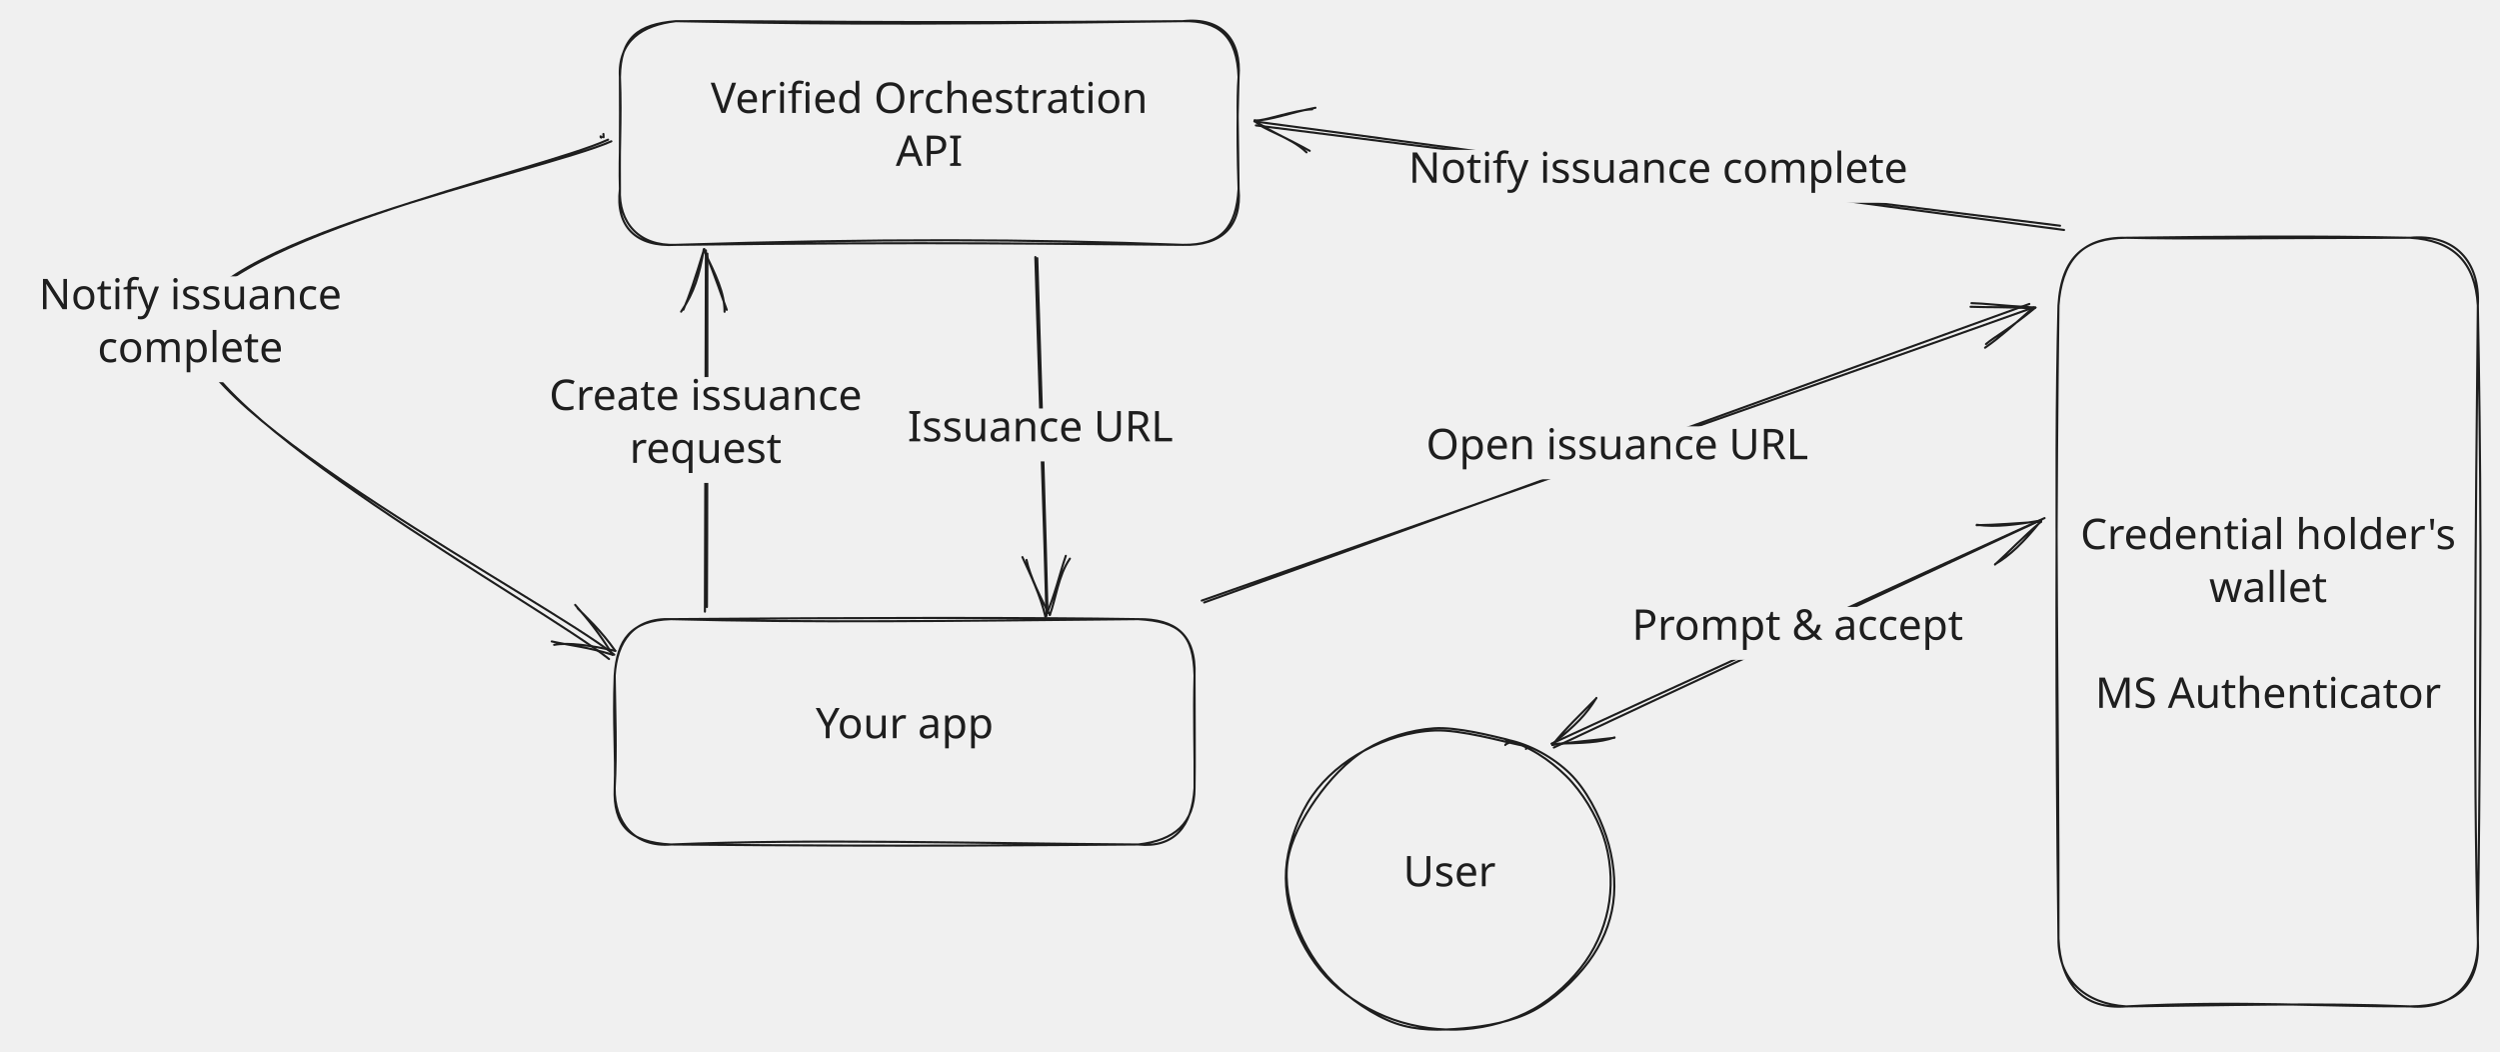
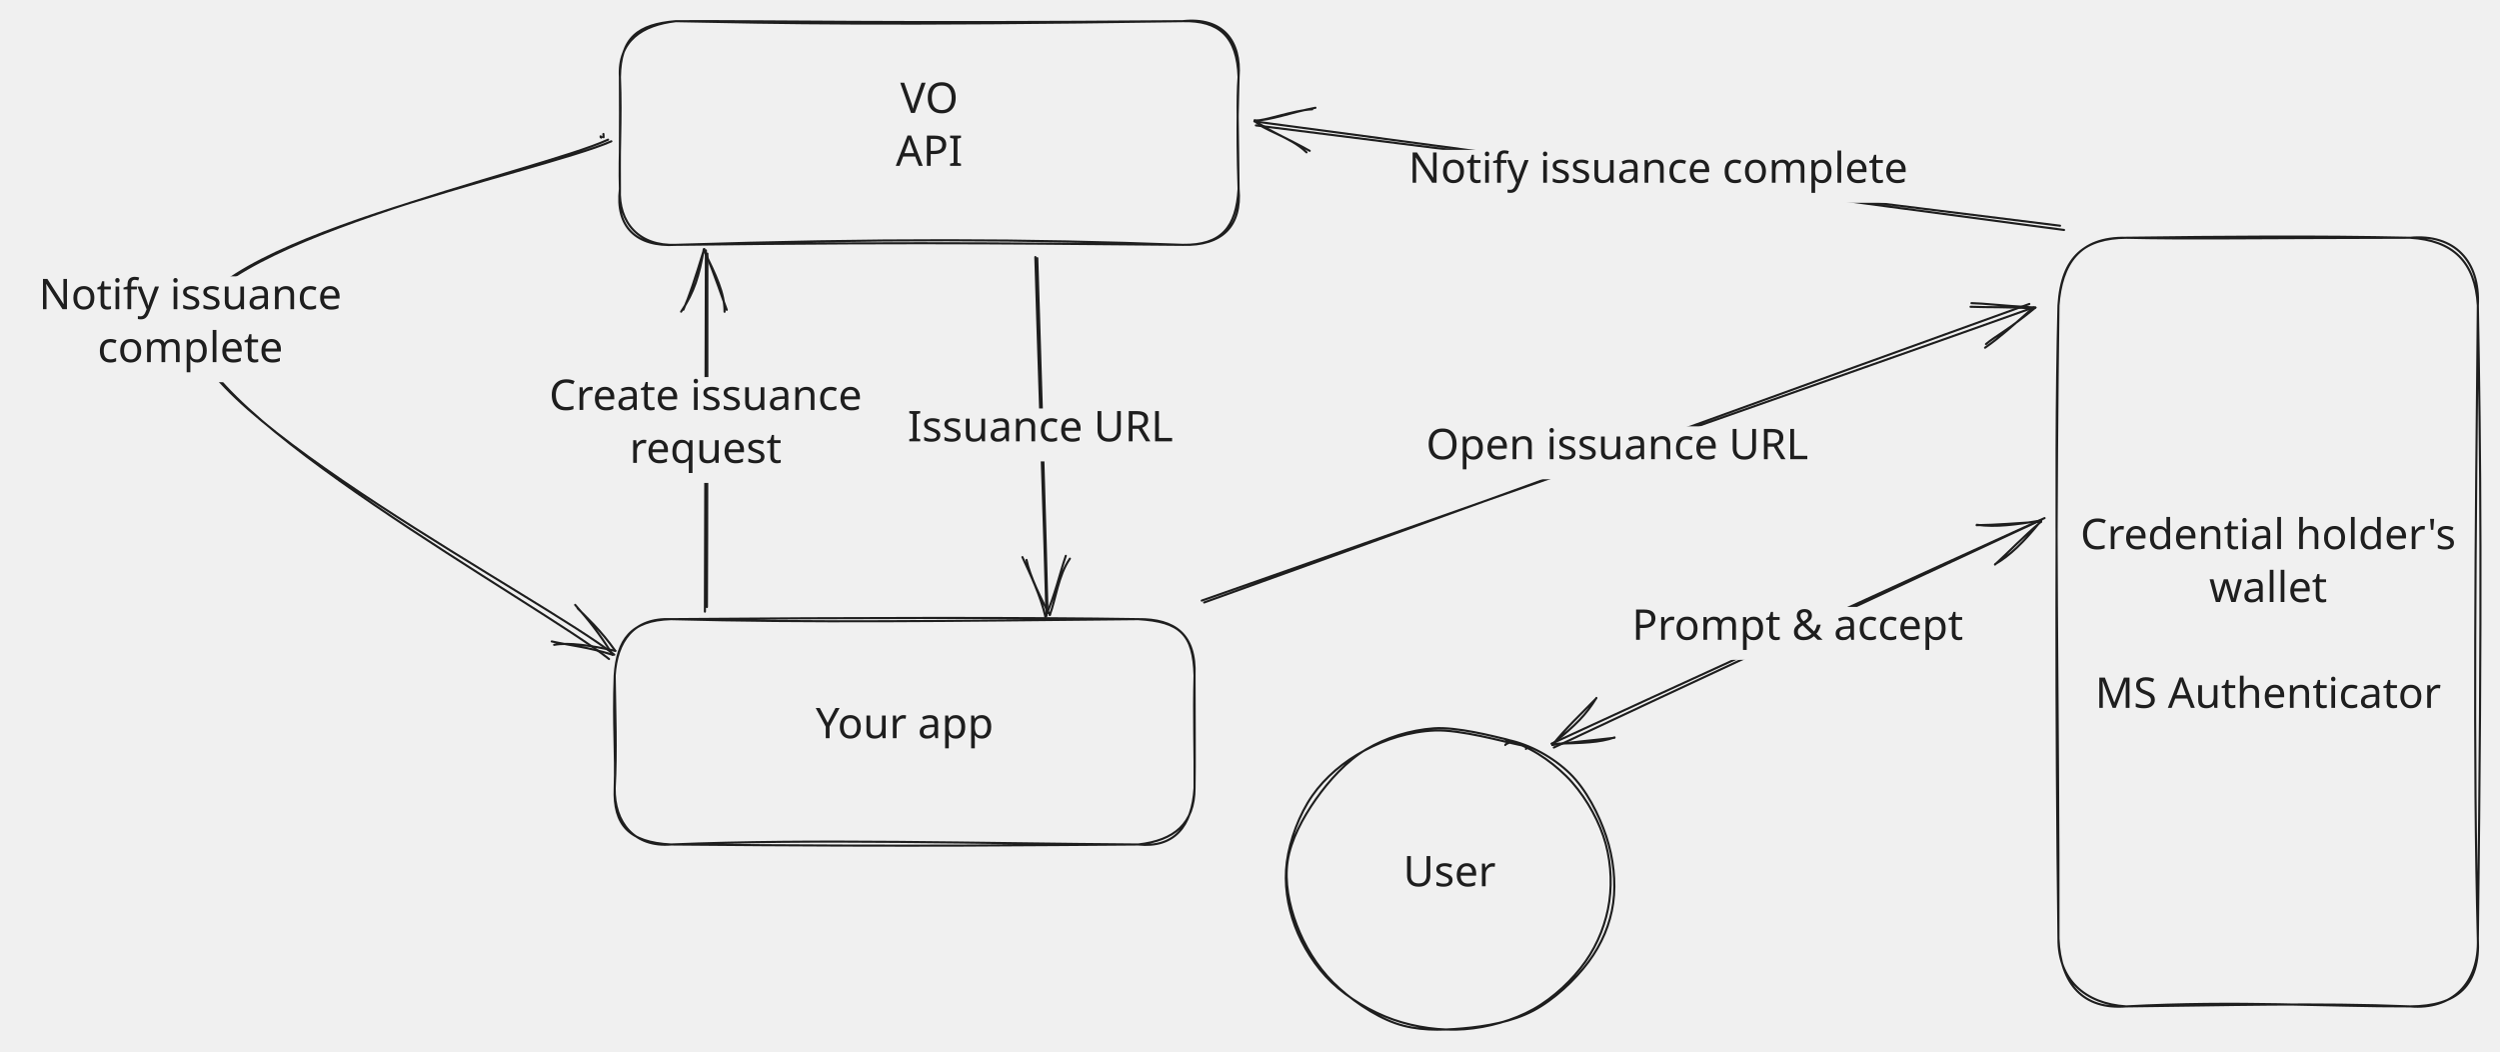
<svg xmlns="http://www.w3.org/2000/svg" version="1.1" viewBox="0 0 1180.953 496.781" width="1180.953" height="496.781">
  <defs>
    <style class="style-fonts">
      @font-face {
        font-family: "Virgil";
        src: url("https://excalidraw.com/Virgil.woff2");
      }
      @font-face {
        font-family: "Cascadia";
        src: url("https://excalidraw.com/Cascadia.woff2");
      }
    </style>
  </defs>
  <g stroke-linecap="round" transform="translate(292.9534 10) rotate(0 146.1777 52.83203)">
    <path d="M26.42 0 M26.42 0 C75.31 -0.19, 122.59 1.08, 265.94 0 M26.42 0 C75.39 0.98, 125.09 2.02, 265.94 0 M265.94 0 C283.03 -0.41, 291.69 7.14, 292.36 26.42 M265.94 0 C284.88 -2.06, 293.74 9.29, 292.36 26.42 M292.36 26.42 C292.25 35.32, 291.35 47.21, 292.36 79.25 M292.36 26.42 C291.51 37.64, 292.09 49.41, 292.36 79.25 M292.36 79.25 C293.93 96.71, 284.61 106.25, 265.94 105.66 M292.36 79.25 C291.29 97.32, 284.27 105.92, 265.94 105.66 M265.94 105.66 C192.71 102.85, 121.65 102.66, 26.42 105.66 M265.94 105.66 C209.23 105.31, 151.32 104.12, 26.42 105.66 M26.42 105.66 C9.06 106.36, -0.72 95.23, 0 79.25 M26.42 105.66 C7.61 106.79, -2.2 97.04, 0 79.25 M0 79.25 C-0.53 63.25, 0.87 46.72, 0 26.42 M0 79.25 C-0.14 65.29, 0.17 51.81, 0 26.42 M0 26.42 C-1.03 9.14, 10.75 1.85, 26.42 0 M0 26.42 C0.34 7.72, 8.35 1.52, 26.42 0" stroke="#1e1e1e" stroke-width="1" fill="none" />
  </g>
  <g transform="translate(331.7012 37.83203) rotate(0 107.4299 25)">
-     <text x="107.43" y="0" font-family="Virgil, Segoe UI Emoji" font-size="20px" fill="#1e1e1e" text-anchor="middle" style="white-space: pre;" direction="ltr" dominant-baseline="text-before-edge">Verified Orchestration</text>
+     <text x="107.43" y="0" font-family="Virgil, Segoe UI Emoji" font-size="20px" fill="#1e1e1e" text-anchor="middle" style="white-space: pre;" direction="ltr" dominant-baseline="text-before-edge">VO</text>
    <text x="107.43" y="25" font-family="Virgil, Segoe UI Emoji" font-size="20px" fill="#1e1e1e" text-anchor="middle" style="white-space: pre;" direction="ltr" dominant-baseline="text-before-edge">API</text>
  </g>
  <g stroke-linecap="round" transform="translate(290.4846 292.4707) rotate(0 137.0078 53.22461)">
    <path d="M26.61 0 M26.61 0 C112.42 -0.72, 198.37 -0.8, 247.4 0 M26.61 0 C91.28 1.74, 156.86 0.89, 247.4 0 M247.4 0 C264.63 -0.17, 274.82 7.06, 274.02 26.61 M247.4 0 C267.1 1.19, 273.46 7.08, 274.02 26.61 M274.02 26.61 C274.03 49.25, 274.25 67.58, 274.02 79.84 M274.02 26.61 C273.49 46.04, 274.2 63.22, 274.02 79.84 M274.02 79.84 C272.86 98, 264.32 108.18, 247.4 106.45 M274.02 79.84 C274.01 96.53, 264.49 104.5, 247.4 106.45 M247.4 106.45 C171.39 105.99, 94.41 103.63, 26.61 106.45 M247.4 106.45 C198.5 106.71, 150.48 107.56, 26.61 106.45 M26.61 106.45 C9.31 107.87, -0.21 96.07, 0 79.84 M26.61 106.45 C6.72 105.4, -0.71 97.28, 0 79.84 M0 79.84 C0.59 63.4, -0.87 49.96, 0 26.61 M0 79.84 C0.97 62.48, 0.22 43.59, 0 26.61 M0 26.61 C1.04 10.52, 8.83 -0.73, 26.61 0 M0 26.61 C1.11 9.78, 7.45 0.54, 26.61 0" stroke="#1e1e1e" stroke-width="1" fill="none" />
  </g>
  <g transform="translate(385.2825 333.1953) rotate(0 42.20996 12.5)">
    <text x="42.21" y="0" font-family="Virgil, Segoe UI Emoji" font-size="20px" fill="#1e1e1e" text-anchor="middle" style="white-space: pre;" direction="ltr" dominant-baseline="text-before-edge">Your app</text>
  </g>
  <g stroke-linecap="round" transform="translate(972.7737 112.3145) rotate(0 99.08984 181.5469)">
    <path d="M32 0 M32 0 C77.43 -0.56, 121.62 -0.94, 166.18 0 M32 0 C59.58 0.65, 88.65 0.13, 166.18 0 M166.18 0 C186.4 1.24, 196.93 11.24, 198.18 32 M166.18 0 C187.18 -1.93, 199.32 11.13, 198.18 32 M198.18 32 C197.15 139, 195.93 246.36, 198.18 331.09 M198.18 32 C199.46 100.46, 200.18 167.89, 198.18 331.09 M198.18 331.09 C198.91 352.39, 185.77 364.78, 166.18 363.09 M198.18 331.09 C199.39 353.17, 188.52 363, 166.18 363.09 M166.18 363.09 C126.48 363.2, 84.75 360.27, 32 363.09 M166.18 363.09 C122.56 361.29, 78.59 362.63, 32 363.09 M32 363.09 C11.7 364.69, 0.98 352.58, 0 331.09 M32 363.09 C12.35 361.85, -0.21 350.15, 0 331.09 M0 331.09 C0.2 223.87, -2.16 118.32, 0 32 M0 331.09 C-1.38 225.21, -1.15 119.57, 0 32 M0 32 C1.5 12.46, 9.73 -0.4, 32 0 M0 32 C1.41 8.38, 12.91 0.2, 32 0" stroke="#1e1e1e" stroke-width="1" fill="none" />
  </g>
  <g transform="translate(981.0236 243.8613) rotate(0 90.83991 50)">
    <text x="90.84" y="0" font-family="Virgil, Segoe UI Emoji" font-size="20px" fill="#1e1e1e" text-anchor="middle" style="white-space: pre;" direction="ltr" dominant-baseline="text-before-edge">Credential holder's</text>
    <text x="90.84" y="25" font-family="Virgil, Segoe UI Emoji" font-size="20px" fill="#1e1e1e" text-anchor="middle" style="white-space: pre;" direction="ltr" dominant-baseline="text-before-edge">wallet</text>
    <text x="90.84" y="50" font-family="Virgil, Segoe UI Emoji" font-size="20px" fill="#1e1e1e" text-anchor="middle" style="white-space: pre;" direction="ltr" dominant-baseline="text-before-edge" />
    <text x="90.84" y="75" font-family="Virgil, Segoe UI Emoji" font-size="20px" fill="#1e1e1e" text-anchor="middle" style="white-space: pre;" direction="ltr" dominant-baseline="text-before-edge">MS Authenticator</text>
  </g>
  <g mask="url(#mask-5SvcJmJGKKkA_KCX8GBdy)" stroke-linecap="round">
    <g transform="translate(333.107 287.5742) rotate(0 0.5939026 -83.97735)">
      <path d="M0.96 -0.83 C1.14 -28.85, 1.2 -139.85, 1.18 -167.77 M0.01 1.35 C0.06 -27.01, 0.45 -140.69, 0.48 -169.31" stroke="#1e1e1e" stroke-width="1" fill="none" />
    </g>
    <g transform="translate(333.107 287.5742) rotate(0 0.5939026 -83.97735)">
      <path d="M9.3 -140.3 C9.29 -149.47, 5.21 -157.51, -0.58 -169.51 M10.35 -141.21 C8 -147.34, 5.55 -155.24, -0.36 -169.91" stroke="#1e1e1e" stroke-width="1" fill="none" />
    </g>
    <g transform="translate(333.107 287.5742) rotate(0 0.5939026 -83.97735)">
      <path d="M-11.23 -140.35 C-4.89 -149.67, -2.63 -157.69, -0.58 -169.51 M-10.17 -141.26 C-7.43 -147.53, -4.78 -155.41, -0.36 -169.91" stroke="#1e1e1e" stroke-width="1" fill="none" />
    </g>
  </g>
  <mask id="mask-5SvcJmJGKKkA_KCX8GBdy">
    <rect x="0" y="0" fill="#fff" width="433.807" height="556.457" />
    <rect x="248.897" y="178.133" fill="#000" width="169.12" height="50" opacity="1" />
  </mask>
  <g transform="translate(248.897 178.1328) rotate(0 84.80387 25.46406)">
    <text x="84.56" y="0" font-family="Virgil, Segoe UI Emoji" font-size="20px" fill="#1e1e1e" text-anchor="middle" style="white-space: pre;" direction="ltr" dominant-baseline="text-before-edge">Create issuance </text>
    <text x="84.56" y="25" font-family="Virgil, Segoe UI Emoji" font-size="20px" fill="#1e1e1e" text-anchor="middle" style="white-space: pre;" direction="ltr" dominant-baseline="text-before-edge">request</text>
  </g>
  <g mask="url(#mask-DdtUz_7bYCa3tlRU5OKv3)" stroke-linecap="round">
    <g transform="translate(489.1545 120.9727) rotate(0 2.98997 85.20007)">
      <path d="M1.03 0.98 C1.93 29.1, 5.26 140.48, 5.87 168.6 M0.11 0.45 C0.89 28.75, 4.76 142.06, 5.38 169.95" stroke="#1e1e1e" stroke-width="1" fill="none" />
    </g>
    <g transform="translate(489.1545 120.9727) rotate(0 2.98997 85.20007)">
      <path d="M-4.06 143.51 C-2.57 150.91, 3.03 162.55, 6.97 169.48 M-6 142.19 C-2.12 150.65, 2.57 160.54, 4.89 170.36" stroke="#1e1e1e" stroke-width="1" fill="none" />
    </g>
    <g transform="translate(489.1545 120.9727) rotate(0 2.98997 85.20007)">
      <path d="M16.45 142.92 C10.99 150.7, 9.65 162.53, 6.97 169.48 M14.51 141.59 C11.58 150.05, 9.45 160.14, 4.89 170.36" stroke="#1e1e1e" stroke-width="1" fill="none" />
    </g>
  </g>
  <mask id="mask-DdtUz_7bYCa3tlRU5OKv3">
    <rect x="0" y="0" fill="#fff" width="594.157" height="389.938" />
    <rect x="422.926" y="192.955" fill="#000" width="137.46" height="25" opacity="1" />
  </mask>
  <g transform="translate(422.9258 192.9551) rotate(0 69.21867 13.21765)">
    <text x="68.73" y="0" font-family="Virgil, Segoe UI Emoji" font-size="20px" fill="#1e1e1e" text-anchor="middle" style="white-space: pre;" direction="ltr" dominant-baseline="text-before-edge">Issuance URL</text>
  </g>
  <g stroke-linecap="round" transform="translate(607.9065 344.8594) rotate(0 77.15625 70.96094)">
    <path d="M103.83 4.81 C114.18 7.12, 124.54 14.19, 132.2 21.72 C139.85 29.25, 146.34 40.12, 149.74 49.99 C153.15 59.85, 154.01 71, 152.61 80.89 C151.21 90.78, 147.32 100.85, 141.34 109.34 C135.36 117.84, 126.26 126.51, 116.73 131.84 C107.21 137.18, 95.23 140.51, 84.2 141.33 C73.17 142.15, 61.01 140.45, 50.55 136.78 C40.1 133.1, 29.23 126.64, 21.47 119.28 C13.72 111.91, 7.56 102.11, 4.02 92.6 C0.48 83.1, -1.15 72.5, 0.22 62.24 C1.59 51.97, 6.11 39.79, 12.23 31.02 C18.34 22.26, 27.26 14.78, 36.93 9.65 C46.6 4.51, 58.13 0.67, 70.24 0.21 C82.34 -0.25, 102.4 5.43, 109.56 6.88 C116.72 8.34, 113.92 7.77, 113.21 8.92 M104.65 4.66 C115.03 6.75, 126.24 12.97, 133.99 20.55 C141.74 28.13, 147.73 39.92, 151.14 50.13 C154.54 60.33, 155.84 71.87, 154.44 81.78 C153.04 91.68, 149.06 101.09, 142.76 109.56 C136.46 118.03, 126.52 127.38, 116.64 132.6 C106.75 137.83, 94.3 139.95, 83.44 140.92 C72.57 141.9, 61.65 142.1, 51.43 138.48 C41.21 134.86, 29.86 126.94, 22.1 119.2 C14.34 111.46, 8.46 101.58, 4.88 92.02 C1.29 82.47, -0.9 71.74, 0.6 61.86 C2.11 51.98, 7.73 41.51, 13.91 32.72 C20.1 23.93, 28.41 14.73, 37.69 9.14 C46.97 3.55, 58.6 0, 69.6 -0.81 C80.6 -1.61, 98.04 3.01, 103.68 4.32 C109.32 5.64, 103.58 6.07, 103.44 7.07" stroke="#1e1e1e" stroke-width="1" fill="none" />
  </g>
  <g transform="translate(662.665 403.1434) rotate(0 22.33998 12.5)">
    <text x="22.34" y="0" font-family="Virgil, Segoe UI Emoji" font-size="20px" fill="#1e1e1e" text-anchor="middle" style="white-space: pre;" direction="ltr" dominant-baseline="text-before-edge">User</text>
  </g>
  <g mask="url(#mask-3uvnNzPlKPObb-3AAjw3L)" stroke-linecap="round">
    <g transform="translate(568.4619 284.3216) rotate(0 196.0795 -70.22983)">
      <path d="M0.59 0.28 C65.88 -23.09, 325.54 -117.38, 390.55 -140.74 M-0.56 -0.61 C65.19 -23.73, 327.12 -115.63, 392.72 -139.15" stroke="#1e1e1e" stroke-width="1" fill="none" />
    </g>
    <g transform="translate(568.4619 284.3216) rotate(0 196.0795 -70.22983)">
      <path d="M370.05 -121.79 C374.5 -125.56, 380.59 -128.41, 393.42 -139.03 M369.61 -120.07 C376.58 -124.89, 382.69 -130.45, 391.95 -138.64" stroke="#1e1e1e" stroke-width="1" fill="none" />
    </g>
    <g transform="translate(568.4619 284.3216) rotate(0 196.0795 -70.22983)">
      <path d="M363.2 -141.13 C368.94 -141.04, 376.42 -140, 393.42 -139.03 M362.76 -139.41 C371.75 -139.07, 379.7 -139.43, 391.95 -138.64" stroke="#1e1e1e" stroke-width="1" fill="none" />
    </g>
  </g>
  <mask id="mask-3uvnNzPlKPObb-3AAjw3L">
    <rect x="0" y="0" fill="#fff" width="1060.047" height="525.172" />
    <rect x="671.455" y="201.397" fill="#000" width="185.6" height="25" opacity="1" />
  </mask>
  <g transform="translate(671.4546 201.3966) rotate(0 93.08682 12.6952)">
    <text x="92.8" y="0" font-family="Virgil, Segoe UI Emoji" font-size="20px" fill="#1e1e1e" text-anchor="middle" style="white-space: pre;" direction="ltr" dominant-baseline="text-before-edge">Open issuance URL</text>
  </g>
  <g mask="url(#mask-Li_kWwSIZUdPYJQxez1uL)" stroke-linecap="round">
    <g transform="translate(964.387 245.8616) rotate(0 -114.6902 53.06646)">
      <path d="M-0.25 -0.05 C-38.55 17.73, -191.97 89.29, -230.09 107.26 M1.82 -1.13 C-36.63 16.25, -192.69 87.59, -231.2 105.45" stroke="#1e1e1e" stroke-width="1" fill="none" />
    </g>
    <g transform="translate(964.387 245.8616) rotate(0 -114.6902 53.06646)">
      <path d="M-21.55 20.64 C-14.74 16.75, -8.02 10.35, 0.24 0.01 M-21.62 20.83 C-14.87 14.66, -8.43 7.8, 0.18 0.56" stroke="#1e1e1e" stroke-width="1" fill="none" />
    </g>
    <g transform="translate(964.387 245.8616) rotate(0 -114.6902 53.06646)">
      <path d="M-30.22 2.04 C-20.94 3.28, -11.83 1.99, 0.24 0.01 M-30.29 2.23 C-20.77 2.12, -11.54 1.27, 0.18 0.56" stroke="#1e1e1e" stroke-width="1" fill="none" />
    </g>
    <g transform="translate(964.387 245.8616) rotate(0 -114.6902 53.06646)">
      <path d="M-209.97 83.83 C-214.65 91.49, -219.62 96.72, -230.72 105.51 M-210.04 84.02 C-217.1 91.26, -224.41 98.07, -230.78 106.06" stroke="#1e1e1e" stroke-width="1" fill="none" />
    </g>
    <g transform="translate(964.387 245.8616) rotate(0 -114.6902 53.06646)">
      <path d="M-201.39 102.48 C-208.53 104.99, -215.86 105.09, -230.72 105.51 M-201.46 102.66 C-211.26 103.83, -221.34 104.62, -230.78 106.06" stroke="#1e1e1e" stroke-width="1" fill="none" />
    </g>
  </g>
  <mask id="mask-Li_kWwSIZUdPYJQxez1uL">
    <rect x="0" y="0" fill="#fff" width="1294.168" height="452.531" />
    <rect x="766.186" y="286.696" fill="#000" width="166.62" height="25" opacity="1" />
  </mask>
  <g transform="translate(766.1864 286.6962) rotate(0 83.51034 12.23195)">
    <text x="83.31" y="0" font-family="Virgil, Segoe UI Emoji" font-size="20px" fill="#1e1e1e" text-anchor="middle" style="white-space: pre;" direction="ltr" dominant-baseline="text-before-edge">Prompt &amp; accept</text>
  </g>
  <g mask="url(#mask-A92S1yf0hS8XAdnd9Hjt8)" stroke-linecap="round">
    <g transform="translate(974.1252 107.7891) rotate(0 -190.0327 -24.79557)">
      <path d="M-0.6 -1.16 C-64.23 -9.14, -317.09 -40.4, -380.63 -48.55 M1.29 0.85 C-62.57 -7.45, -317.92 -42.08, -381.35 -50.44" stroke="#1e1e1e" stroke-width="1" fill="none" />
    </g>
    <g transform="translate(974.1252 107.7891) rotate(0 -190.0327 -24.79557)">
      <path d="M-353.98 -56.16 C-363 -55.71, -377.15 -50.4, -381.23 -50.83 M-352.48 -56.88 C-363.63 -54.85, -373.93 -50.76, -381.23 -50.89" stroke="#1e1e1e" stroke-width="1" fill="none" />
    </g>
    <g transform="translate(974.1252 107.7891) rotate(0 -190.0327 -24.79557)">
      <path d="M-356.7 -35.82 C-364.53 -43.44, -377.6 -46.22, -381.23 -50.83 M-355.2 -36.54 C-365.47 -42.34, -374.72 -46.05, -381.23 -50.89" stroke="#1e1e1e" stroke-width="1" fill="none" />
    </g>
  </g>
  <mask id="mask-A92S1yf0hS8XAdnd9Hjt8">
    <rect x="0" y="0" fill="#fff" width="1455.176" height="256.773" />
    <rect x="662.63" y="70.797" fill="#000" width="241.94" height="25" opacity="1" />
  </mask>
  <g transform="translate(662.63 70.79688) rotate(0 121.4626 12.19661)">
    <text x="120.97" y="0" font-family="Virgil, Segoe UI Emoji" font-size="20px" fill="#1e1e1e" text-anchor="middle" style="white-space: pre;" direction="ltr" dominant-baseline="text-before-edge">Notify issuance complete</text>
  </g>
  <g stroke-linecap="round">
    <g transform="translate(285.1604 63.625) rotate(0 -0.6462327 0.4550803)">
      <path d="M0.08 1.2 C0.08 1.34, 0.03 0.05, -0.01 -0.33 M-1.34 0.78 C-1.49 1.22, -1.02 1.34, -0.96 1.17" stroke="#1e1e1e" stroke-width="1" fill="none" />
    </g>
    <g transform="translate(285.1604 63.625) rotate(0 -0.6462327 0.4550803)">
      <path d="M-1.03 1.26 C-1.02 1.23, -1 1.2, -0.96 1.16 M-1.05 1.26 C-1.01 1.23, -0.98 1.2, -0.96 1.17" stroke="#1e1e1e" stroke-width="1" fill="none" />
    </g>
    <g transform="translate(285.1604 63.625) rotate(0 -0.6462327 0.4550803)">
      <path d="M-1.08 1.19 C-1.05 1.18, -1.02 1.17, -0.96 1.16 M-1.09 1.19 C-1.04 1.18, -1 1.18, -0.96 1.17" stroke="#1e1e1e" stroke-width="1" fill="none" />
    </g>
  </g>
  <mask />
  <g mask="url(#mask-SG__nZFdlFNeenOv_a9fF)" stroke-linecap="round">
    <g transform="translate(289.0471 66.25781) rotate(0 -98.52402 122.381)">
      <path d="M-0.15 0.5 C-33.13 15.09, -197.78 47.92, -197.96 88.68 C-198.14 129.44, -33.99 219.04, -1.24 245.05 M-1.69 -0.28 C-34.72 14.97, -198.79 49.35, -198.3 89.9 C-197.81 130.45, -31.5 216.99, 1.25 243.01" stroke="#1e1e1e" stroke-width="1" fill="none" />
    </g>
    <g transform="translate(289.0471 66.25781) rotate(0 -98.52402 122.381)">
      <path d="M-27.18 238.35 C-20.4 237.11, -9.87 238.61, 1.72 241.19 M-28.32 236.74 C-19.11 238.74, -11.11 239.43, 0.47 243.04" stroke="#1e1e1e" stroke-width="1" fill="none" />
    </g>
    <g transform="translate(289.0471 66.25781) rotate(0 -98.52402 122.381)">
      <path d="M-16.1 221.08 C-12.39 224.88, -5.1 231.42, 1.72 241.19 M-17.24 219.47 C-11.16 226.44, -6.37 232.12, 0.47 243.04" stroke="#1e1e1e" stroke-width="1" fill="none" />
    </g>
  </g>
  <mask id="mask-SG__nZFdlFNeenOv_a9fF">
    <rect x="0" y="0" fill="#fff" width="588.164" height="410.723" />
    <rect x="10" y="130.539" fill="#000" width="159.86" height="50" opacity="1" />
  </mask>
  <g transform="translate(10 130.5391) rotate(0 180.5231 58.09978)">
    <text x="79.93" y="0" font-family="Virgil, Segoe UI Emoji" font-size="20px" fill="#1e1e1e" text-anchor="middle" style="white-space: pre;" direction="ltr" dominant-baseline="text-before-edge">Notify issuance </text>
    <text x="79.93" y="25" font-family="Virgil, Segoe UI Emoji" font-size="20px" fill="#1e1e1e" text-anchor="middle" style="white-space: pre;" direction="ltr" dominant-baseline="text-before-edge">complete</text>
  </g>
</svg>
